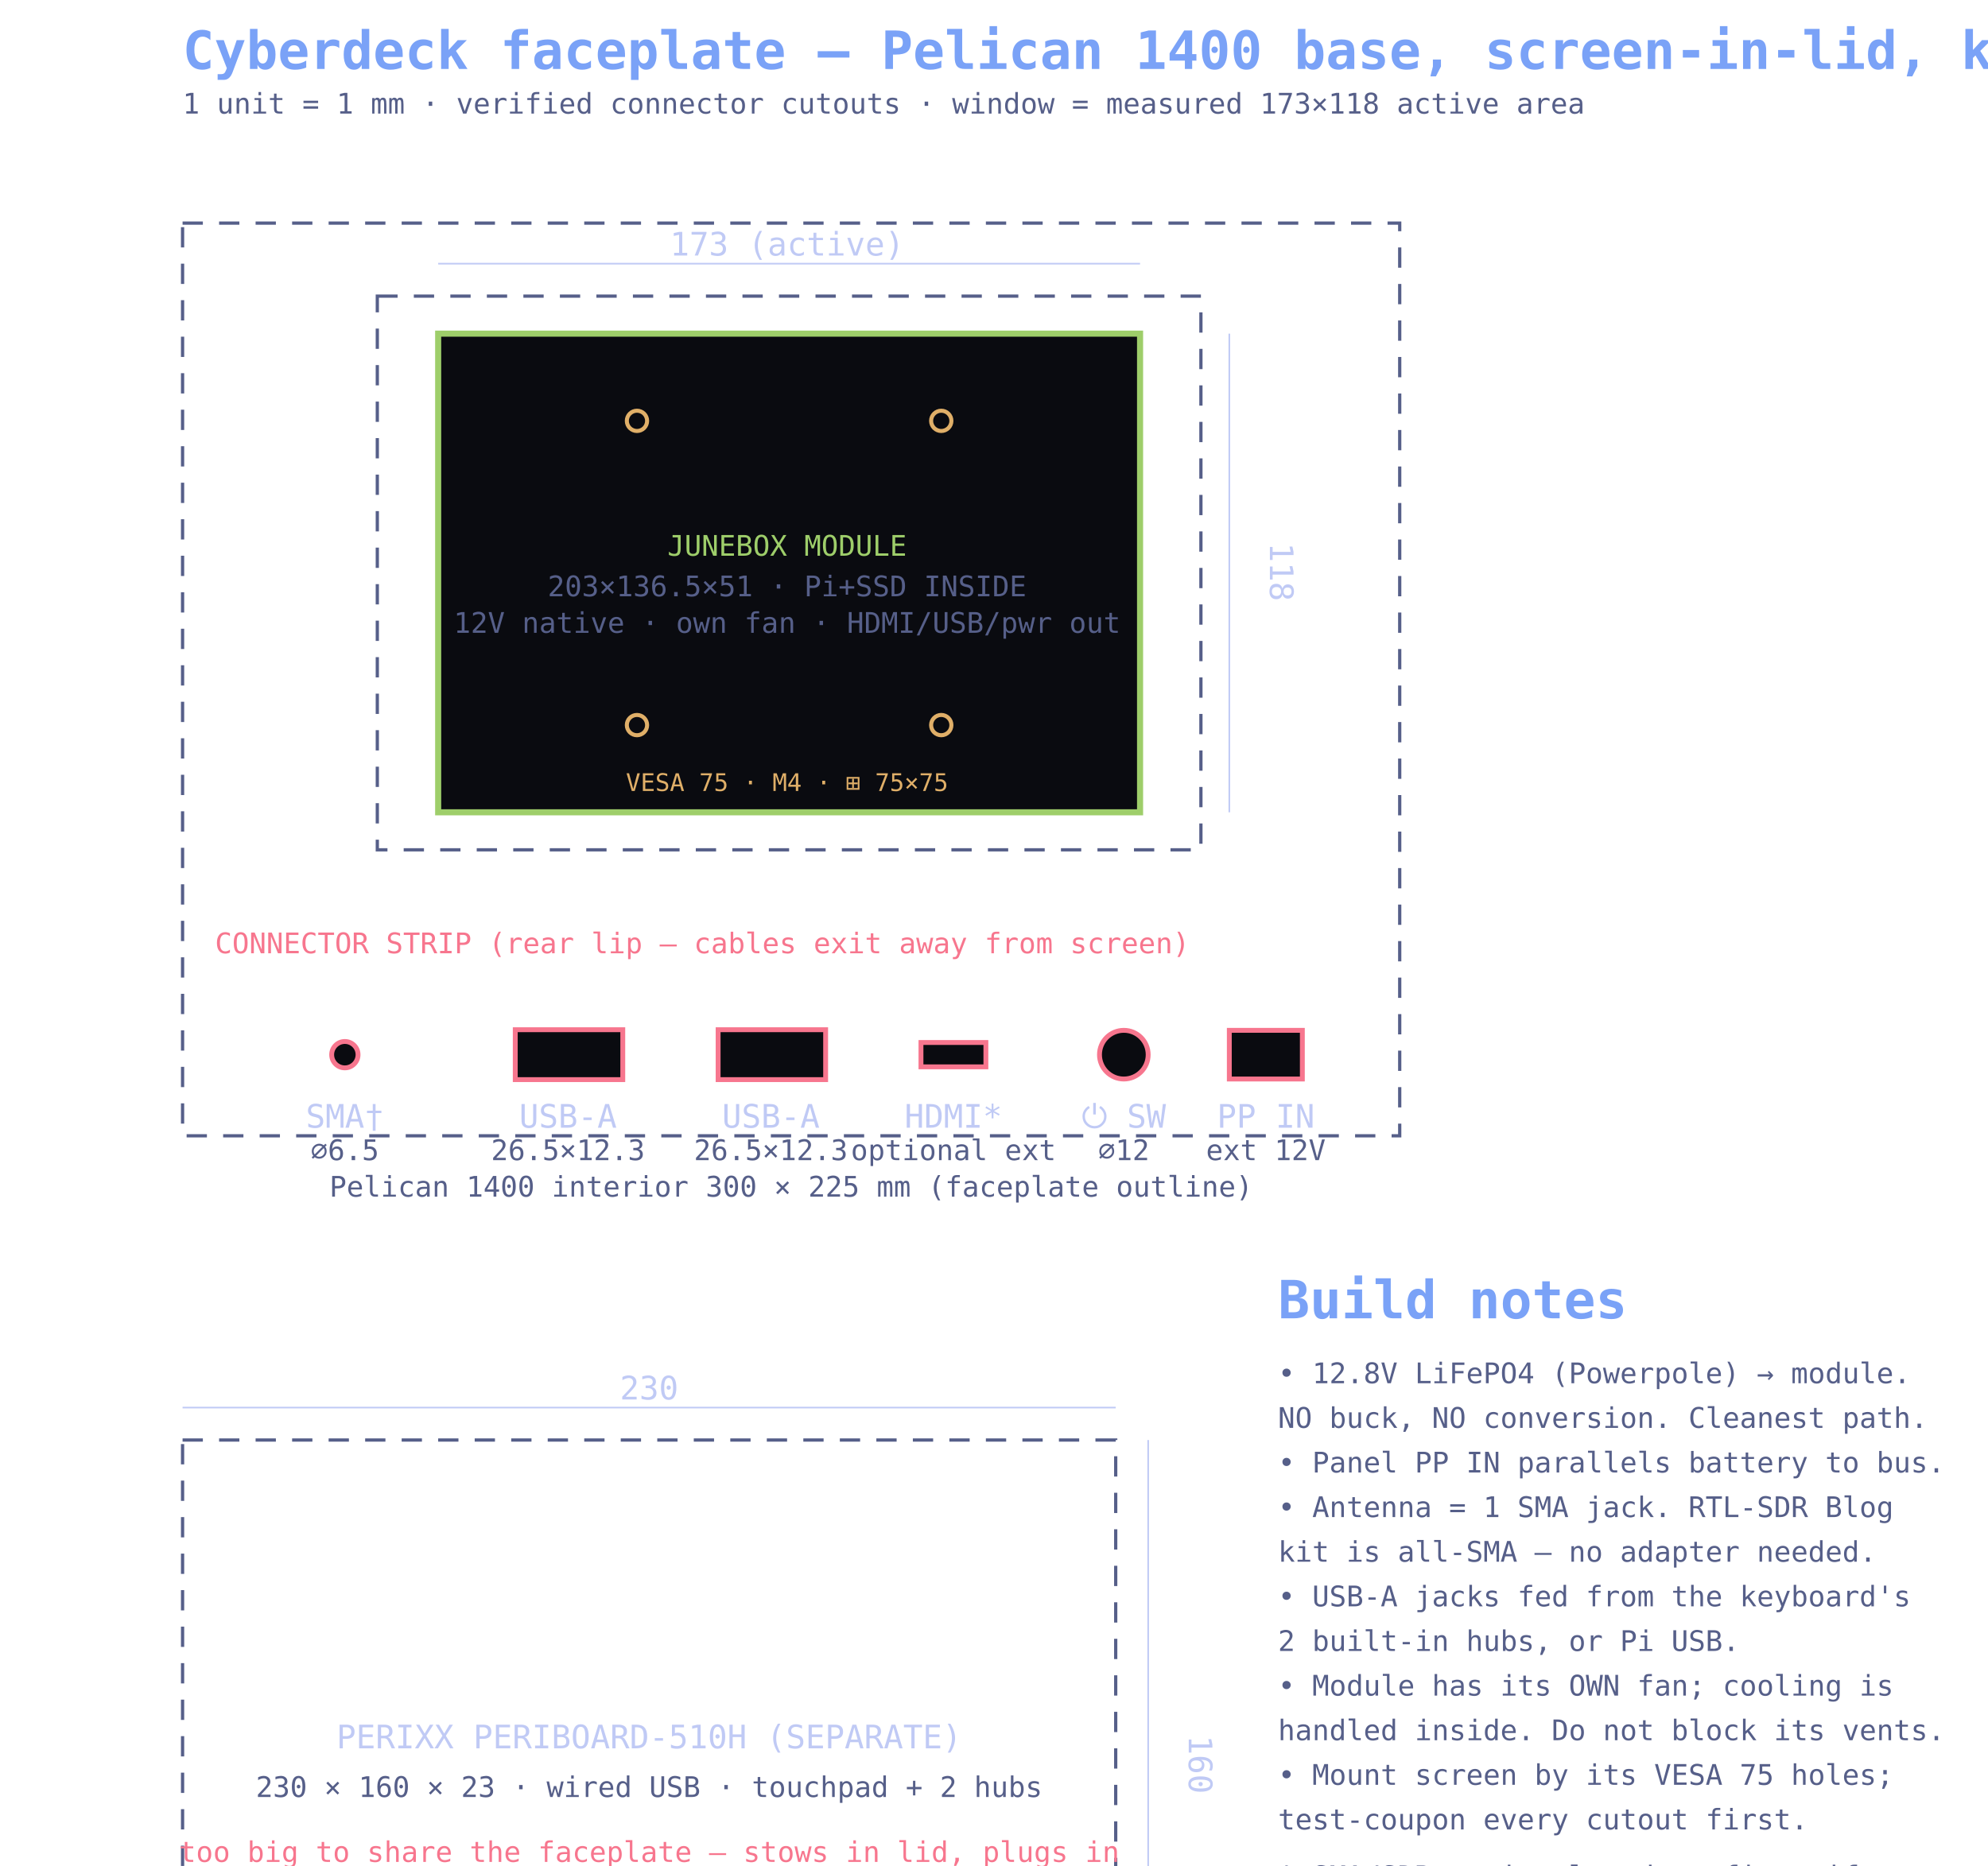
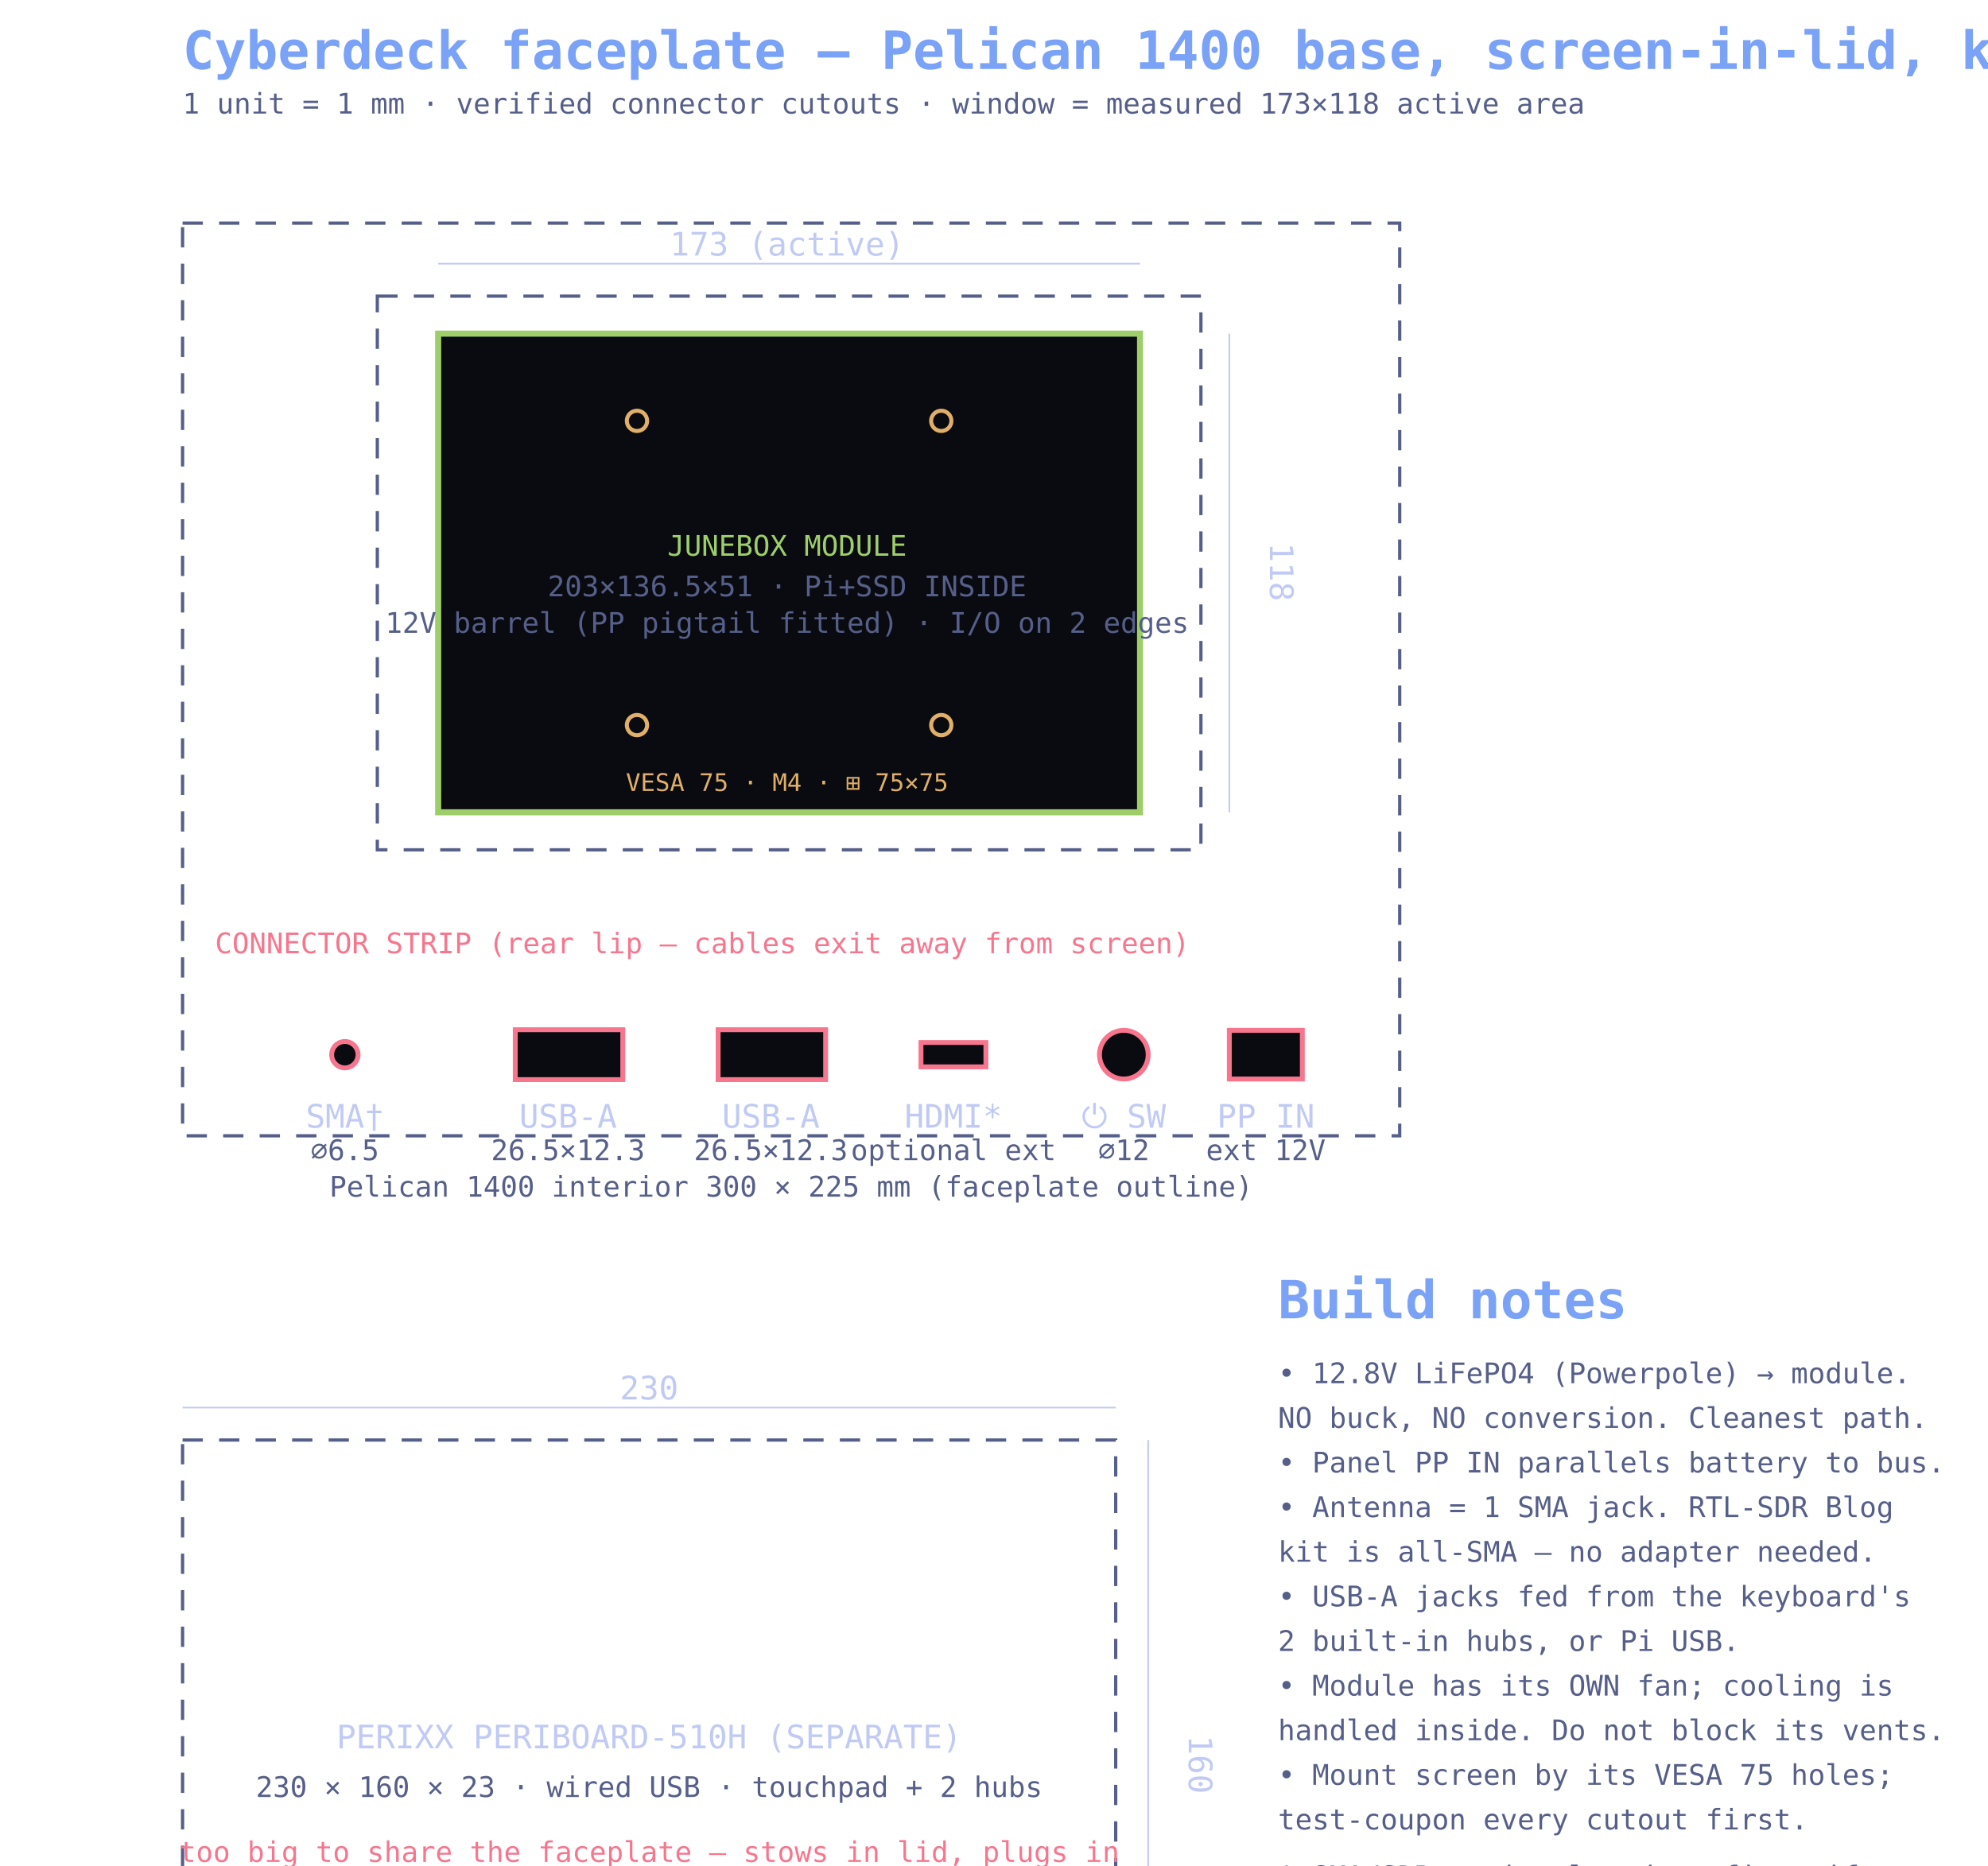
<svg xmlns="http://www.w3.org/2000/svg" viewBox="-45 -55 490 460" font-family="monospace">
  <style>
    .plate{fill:#12141c;stroke:#7aa2f7;stroke-width:1.2}
    .cut{fill:#0a0b10;stroke:#f7768e;stroke-width:1.2}
    .win{fill:#0a0b10;stroke:#9ece6a;stroke-width:1.5}
    .ref{fill:none;stroke:#565f89;stroke-width:0.8;stroke-dasharray:5 4}
    .dim{stroke:#c0caf5;stroke-width:0.4}
    .lbl{fill:#c0caf5;font-size:8px}
    .lbl small{font-size:6px}
    t,.t{fill:#c0caf5;font-size:8px}
    .hd{fill:#7aa2f7;font-size:13px;font-weight:bold}
    .sub{fill:#565f89;font-size:7px}
    .grn{fill:#9ece6a;font-size:7px}
    .red{fill:#f7768e;font-size:7px}
  </style>
  <text x="0" y="-38" class="hd">Cyberdeck faceplate — Pelican 1400 base, screen-in-lid, keyboard separate</text>
  <text x="0" y="-27" class="sub">1 unit = 1 mm · verified connector cutouts · window = measured 173×118 active area</text>
  <rect x="0" y="0" width="300" height="225" class="ref" />
  <text x="150" y="240" text-anchor="middle" class="sub">Pelican 1400 interior  300 × 225 mm  (faceplate outline)</text>
  <rect x="48" y="18" width="203" height="136.5" class="ref" />
  <rect x="63" y="27.25" width="173" height="118" class="win" />
  <text x="149" y="82" text-anchor="middle" class="grn">JUNEBOX MODULE</text>
  <text x="149" y="92" text-anchor="middle" class="sub">203×136.5×51 · Pi+SSD INSIDE</text>
-   <text x="149" y="101" text-anchor="middle" class="sub">12V native · own fan · HDMI/USB/pwr out</text>
+   <text x="149" y="101" text-anchor="middle" class="sub">12V barrel (PP pigtail fitted) · I/O on 2 edges</text>
  <circle cx="112" cy="48.75" r="2.5" fill="none" stroke="#e0af68" stroke-width="1" />
  <circle cx="187" cy="48.75" r="2.5" fill="none" stroke="#e0af68" stroke-width="1" />
  <circle cx="112" cy="123.75" r="2.5" fill="none" stroke="#e0af68" stroke-width="1" />
  <circle cx="187" cy="123.75" r="2.5" fill="none" stroke="#e0af68" stroke-width="1" />
  <text x="149" y="140" text-anchor="middle" fill="#e0af68" font-size="6">VESA 75 · M4 · ⊞ 75×75</text>
  <line x1="63" y1="10" x2="236" y2="10" class="dim" />
  <text x="149" y="8" text-anchor="middle" class="lbl">173 (active)</text>
  <line x1="258" y1="27.25" x2="258" y2="145.25" class="dim" />
  <text x="268" y="86" text-anchor="middle" class="lbl" transform="rotate(90 268 86)">118</text>
  <text x="8" y="180" class="red">CONNECTOR STRIP  (rear lip — cables exit away from screen)</text>
  <circle cx="40" cy="205" r="3.25" class="cut" />
  <text x="40" y="223" text-anchor="middle" class="lbl">SMA†</text>
  <text x="40" y="231" text-anchor="middle" class="sub">⌀6.5</text>
  <rect x="82" y="198.85" width="26.5" height="12.3" class="cut" />
  <text x="95" y="223" text-anchor="middle" class="lbl">USB-A</text>
  <text x="95" y="231" text-anchor="middle" class="sub">26.5×12.3</text>
  <rect x="132" y="198.85" width="26.5" height="12.3" class="cut" />
  <text x="145" y="223" text-anchor="middle" class="lbl">USB-A</text>
  <text x="145" y="231" text-anchor="middle" class="sub">26.5×12.3</text>
  <rect x="182" y="202" width="16" height="6" class="cut" />
  <text x="190" y="223" text-anchor="middle" class="lbl">HDMI*</text>
  <text x="190" y="231" text-anchor="middle" class="sub">optional ext</text>
  <circle cx="232" cy="205" r="6" class="cut" />
  <text x="232" y="223" text-anchor="middle" class="lbl">⏻ SW</text>
  <text x="232" y="231" text-anchor="middle" class="sub">⌀12</text>
  <rect x="258" y="199" width="18" height="12" class="cut" />
  <text x="267" y="223" text-anchor="middle" class="lbl">PP IN</text>
  <text x="267" y="231" text-anchor="middle" class="sub">ext 12V</text>
  <g transform="translate(0,300)">
    <rect x="0" y="0" width="230" height="160" class="ref" />
    <text x="115" y="76" text-anchor="middle" class="lbl">PERIXX PERIBOARD-510H  (SEPARATE)</text>
    <text x="115" y="88" text-anchor="middle" class="sub">230 × 160 × 23 · wired USB · touchpad + 2 hubs</text>
    <text x="115" y="104" text-anchor="middle" class="red">too big to share the faceplate — stows in lid, plugs in</text>
    <line x1="0" y1="-8" x2="230" y2="-8" class="dim" />
    <text x="115" y="-10" text-anchor="middle" class="lbl">230</text>
    <line x1="238" y1="0" x2="238" y2="160" class="dim" />
    <text x="248" y="80" text-anchor="middle" class="lbl" transform="rotate(90 248 80)">160</text>
  </g>
  <g transform="translate(270,270)" class="t">
    <text x="0" y="0" class="hd" font-size="10">Build notes</text>
    <text x="0" y="16" class="sub">• 12.8V LiFePO4 (Powerpole) → module.</text>
    <text x="0" y="27" class="sub">  NO buck, NO conversion. Cleanest path.</text>
    <text x="0" y="38" class="sub">• Panel PP IN parallels battery to bus.</text>
    <text x="0" y="49" class="sub">• Antenna = 1 SMA jack. RTL-SDR Blog</text>
    <text x="0" y="60" class="sub">  kit is all-SMA — no adapter needed.</text>
    <text x="0" y="71" class="sub">• USB-A jacks fed from the keyboard's</text>
    <text x="0" y="82" class="sub">  2 built-in hubs, or Pi USB.</text>
    <text x="0" y="93" class="sub">• Module has its OWN fan; cooling is</text>
    <text x="0" y="104" class="sub">  handled inside. Do not block its vents.</text>
    <text x="0" y="115" class="sub">• Mount screen by its VESA 75 holes;</text>
    <text x="0" y="126" class="sub">  test-coupon every cutout first.</text>
    <text x="0" y="140" class="sub">† SMA/SDR optional — drop first if</text>
    <text x="0" y="151" class="sub">  space is tight. Deck works without.</text>
  </g>
</svg>
